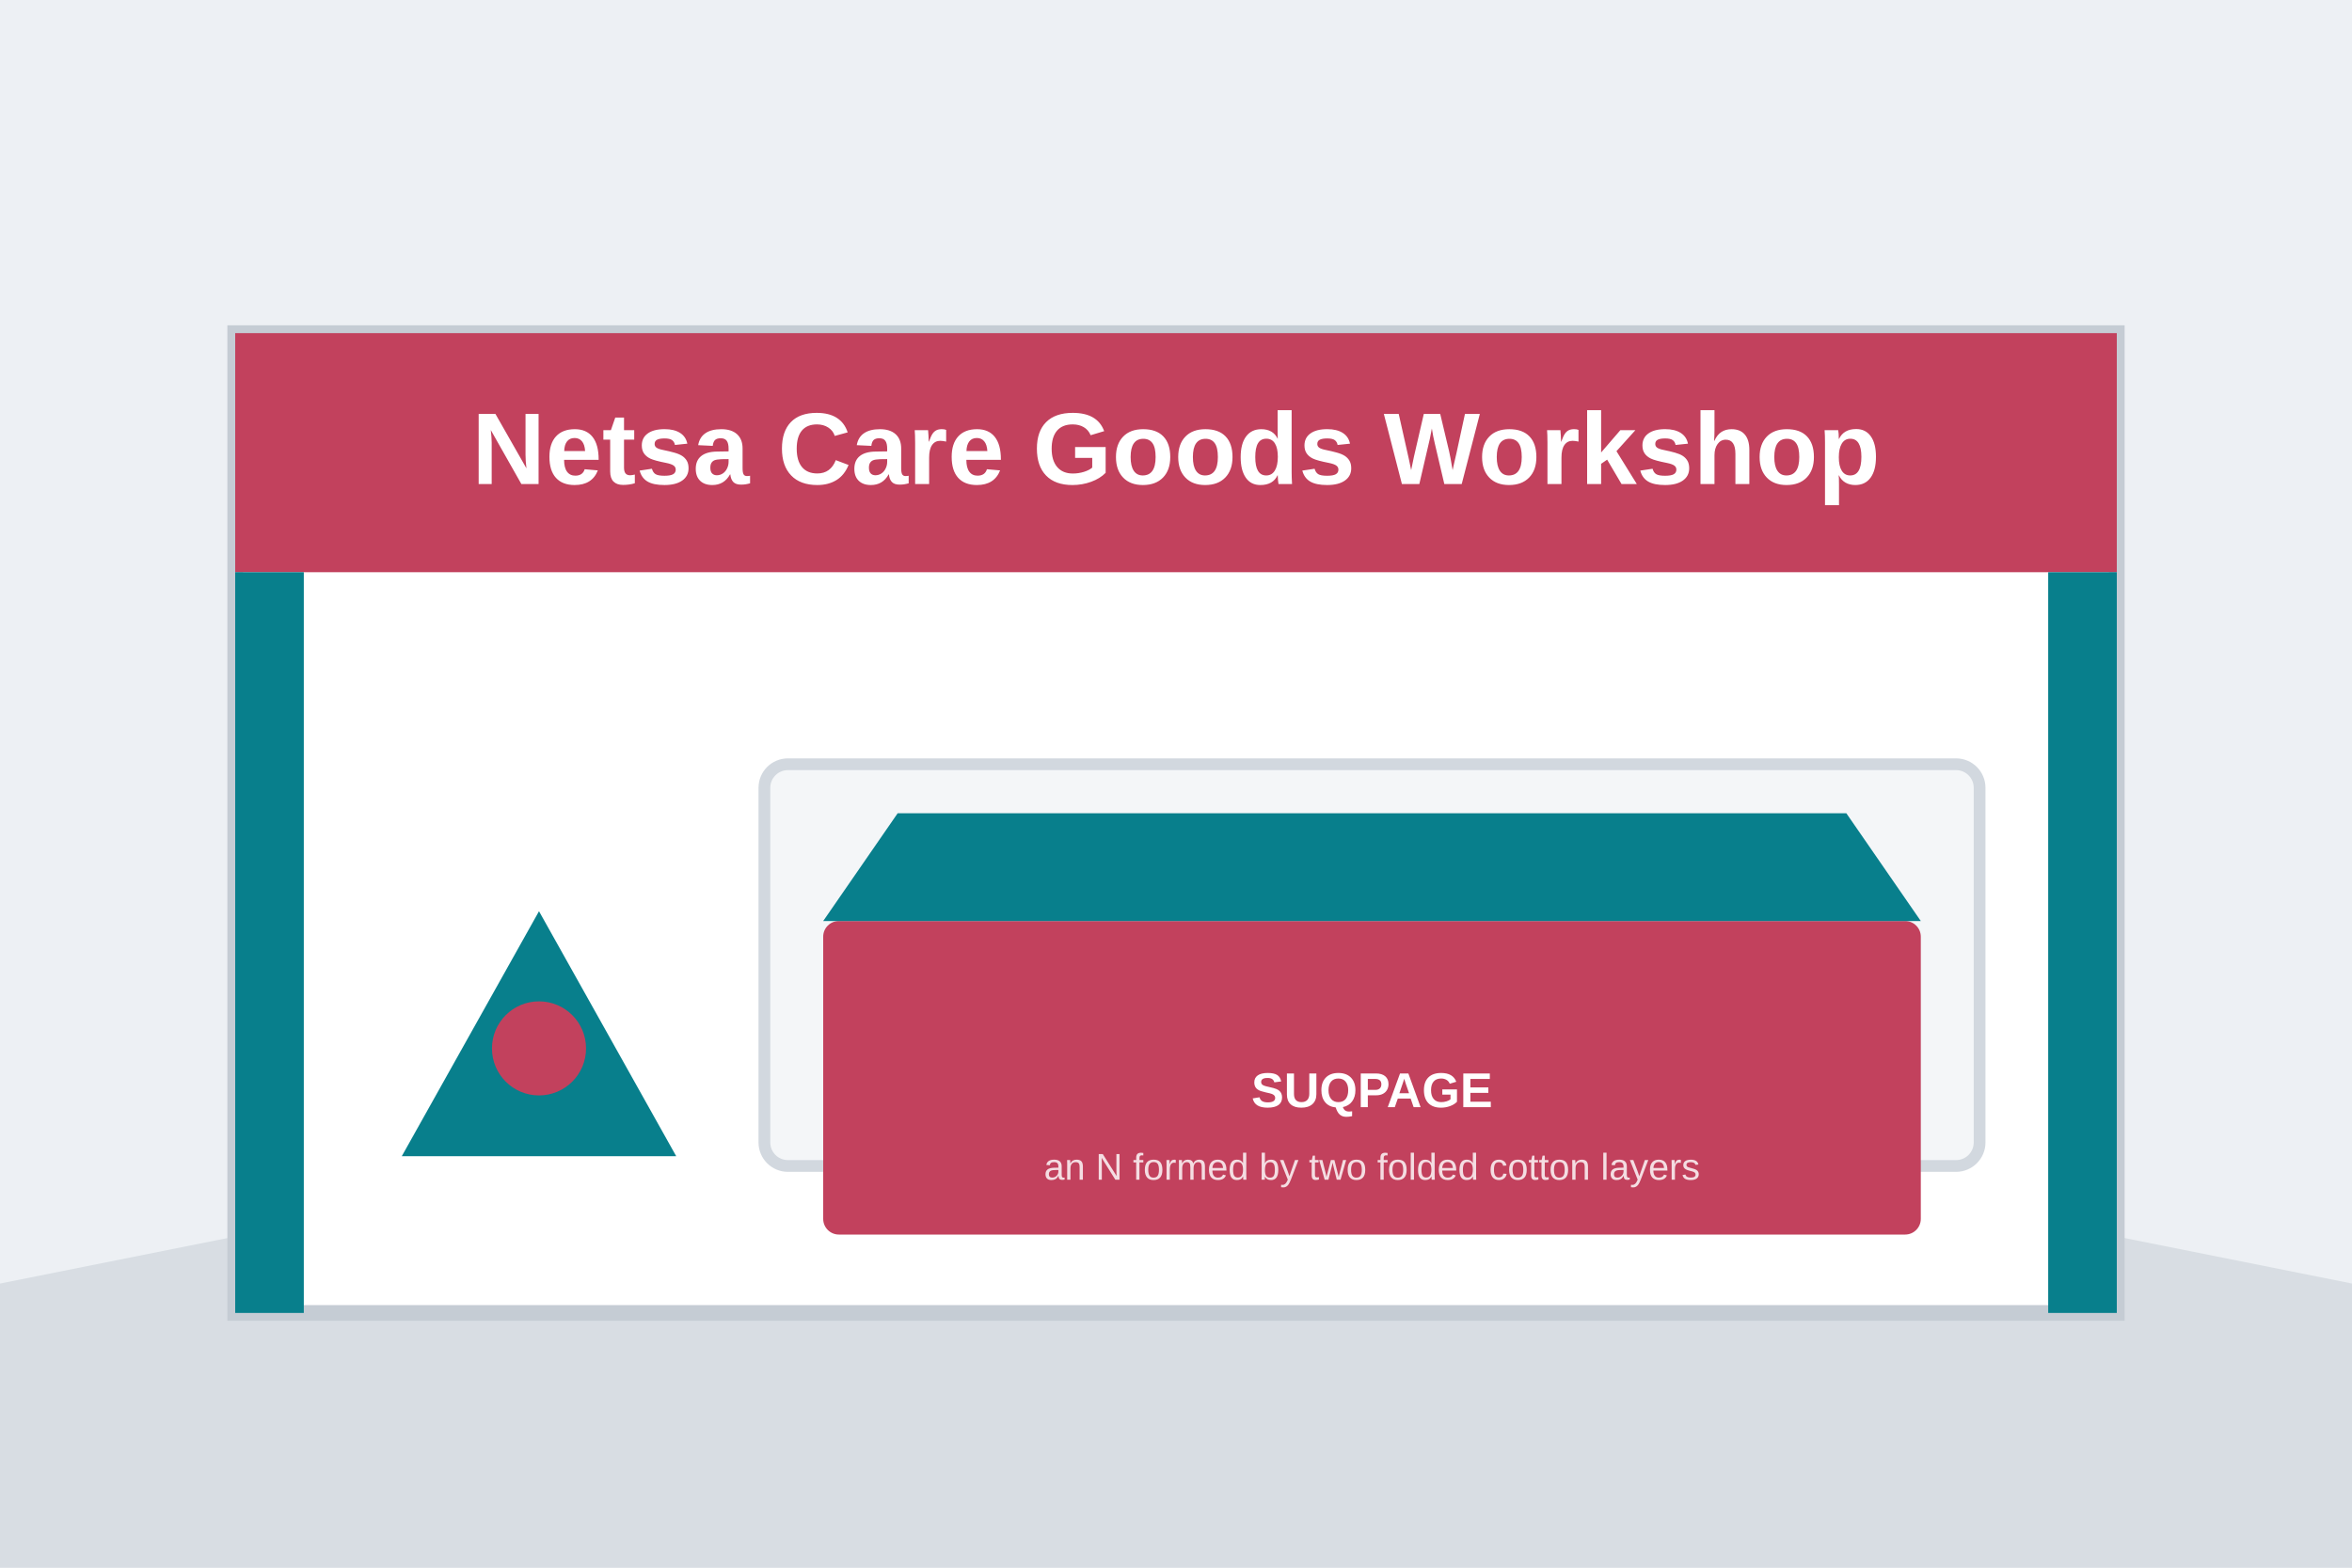
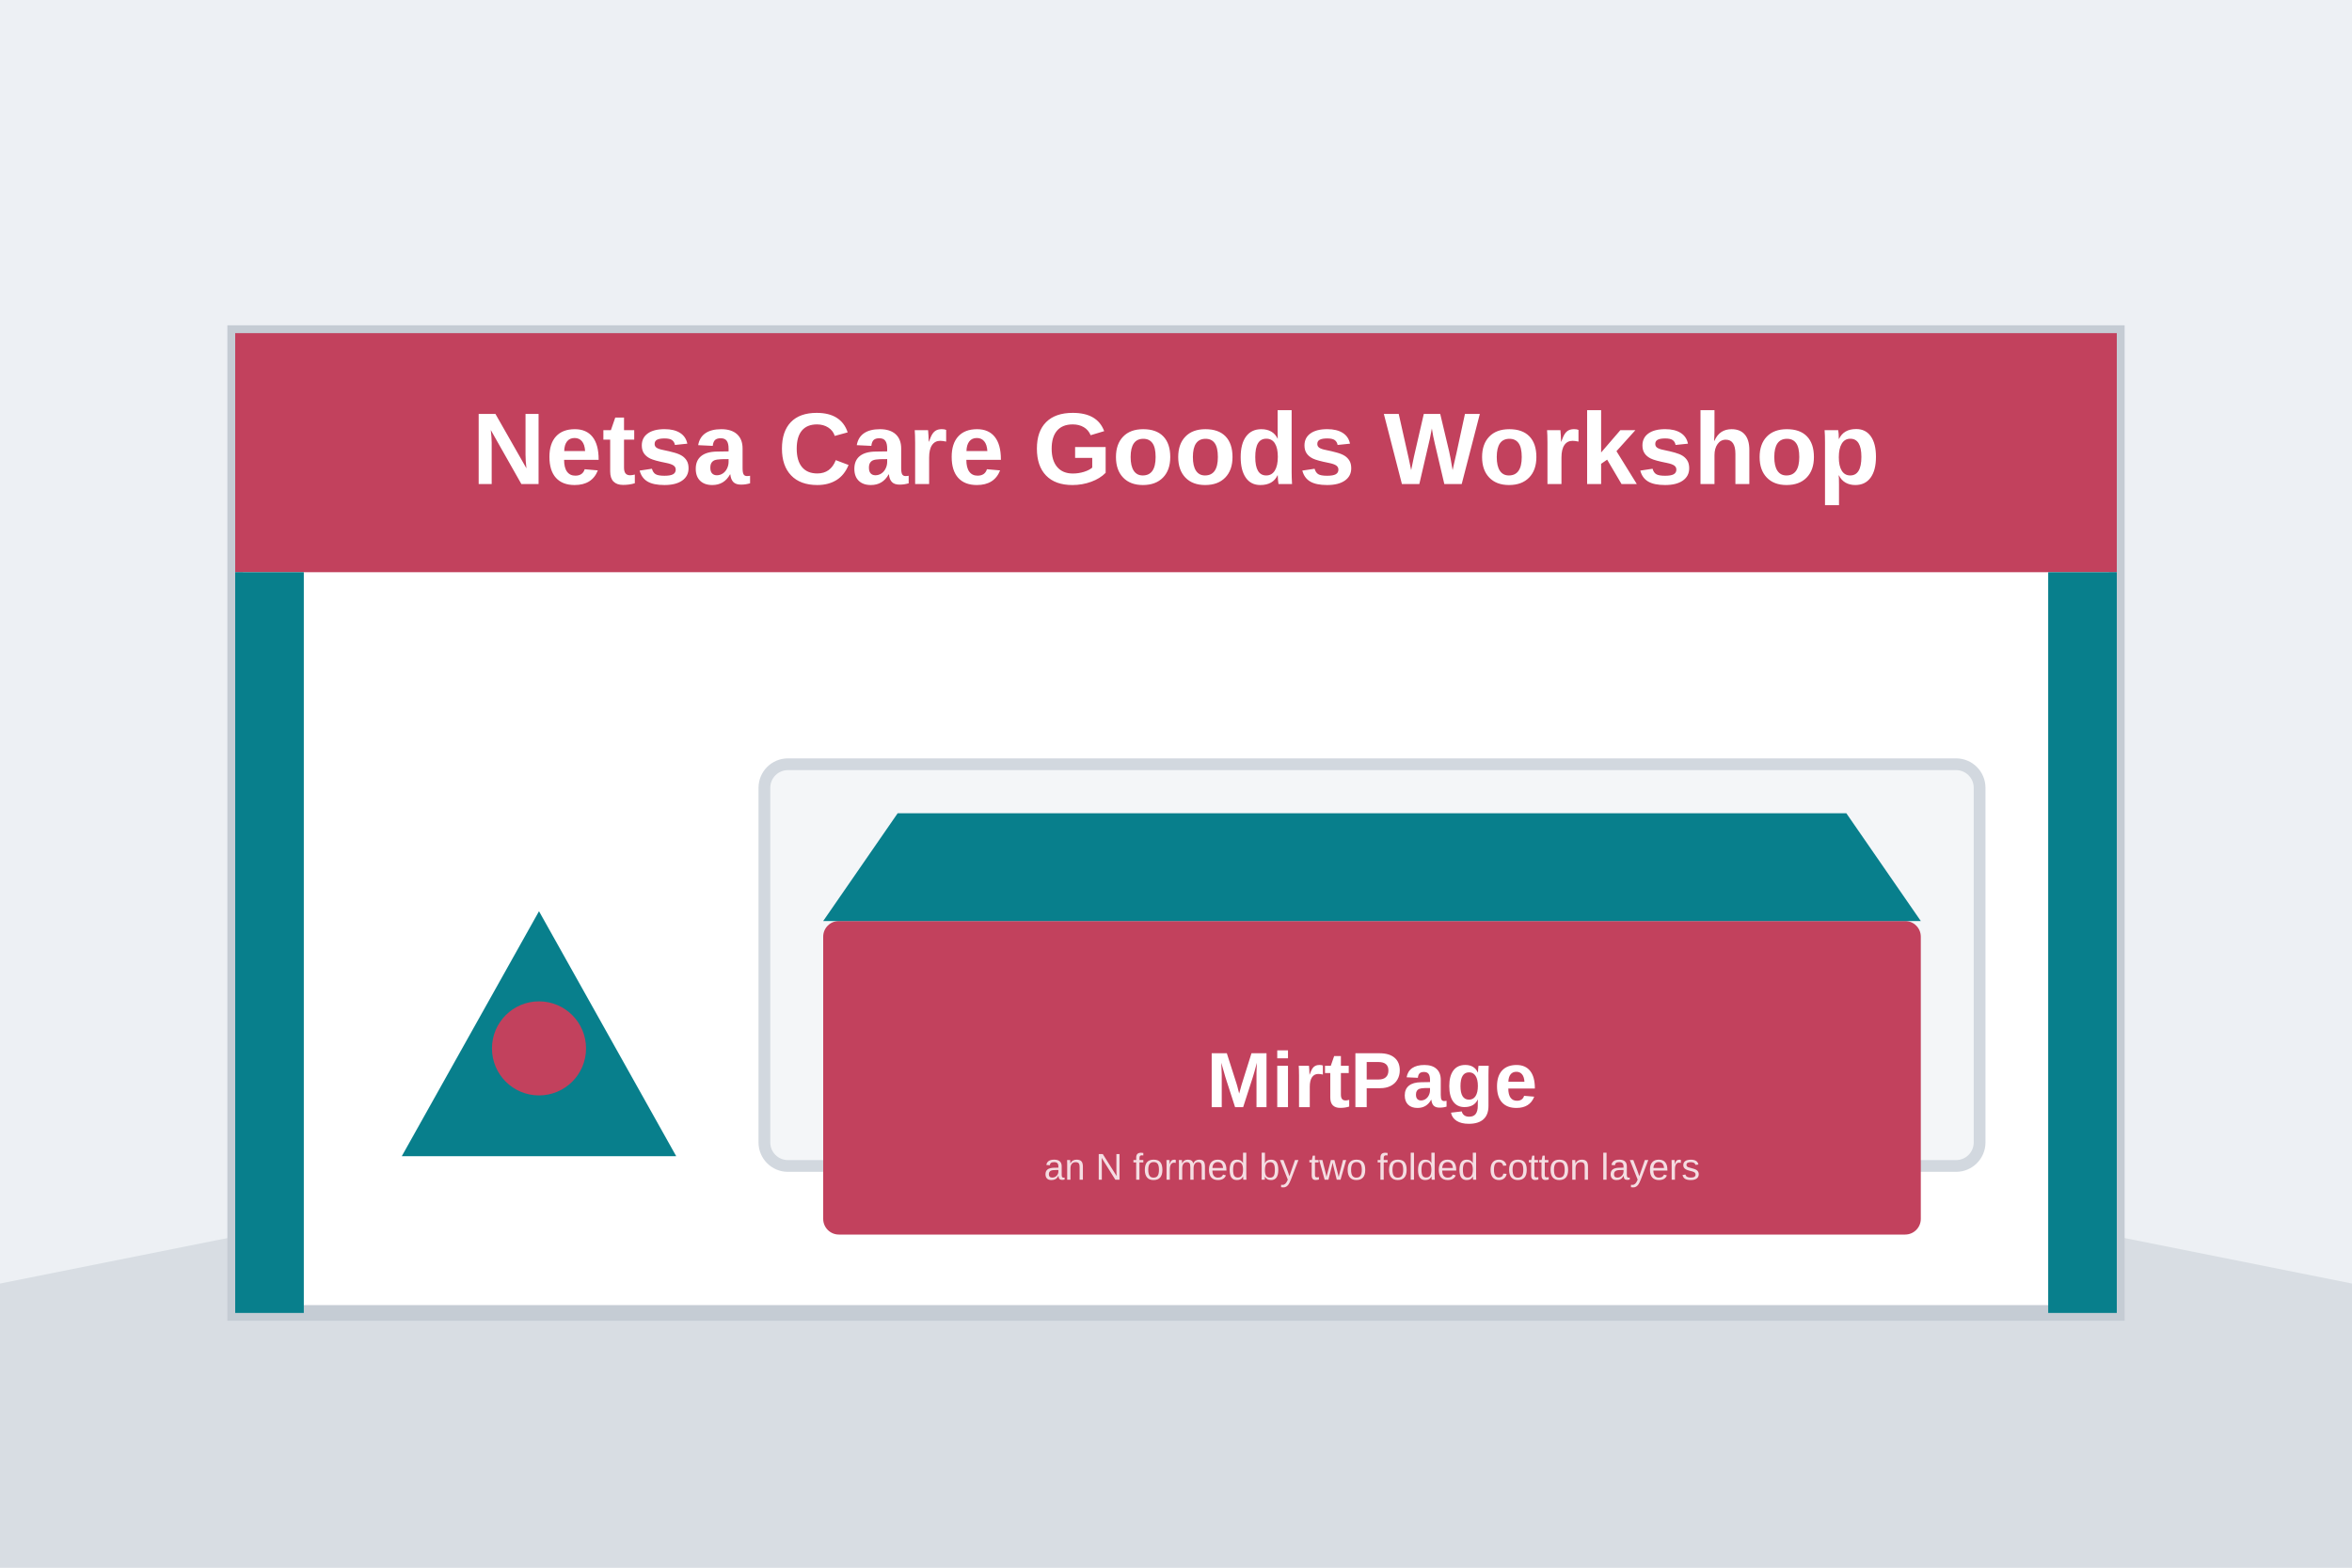
<svg xmlns="http://www.w3.org/2000/svg" viewBox="0 0 1200 800" role="img" aria-label="Illustrative booth for Netsa Care Goods Workshop">
  <rect width="1200" height="800" fill="#edf0f4" />
  <path d="M0 655L600 535l600 120v145H0z" fill="#d8dde3" />
  <path d="M120 170h960v500H120z" fill="#ffffff" stroke="#c5ccd4" stroke-width="8" />
  <path d="M120 170h960v122H120z" fill="#c2415d" />
  <path d="M120 292h35v378h-35zM1045 292h35v378h-35z" fill="#087f8c" />
  <rect x="390" y="390" width="620" height="205" rx="12" fill="#f4f6f8" stroke="#d2d8df" stroke-width="6" />
  <rect x="420" y="470" width="560" height="160" rx="8" fill="#c2415d" />
  <path d="M420 470h560l-38-55H458z" fill="#087f8c" />
  <path d="M205 590l70-125 70 125z" fill="#087f8c" />
  <circle cx="275" cy="535" r="24" fill="#c2415d" />
  <text x="600" y="247" text-anchor="middle" font-family="Arial, Helvetica, sans-serif" font-size="52" font-weight="800" fill="#ffffff">Netsa Care Goods Workshop</text>
-   <text x="700" y="565" text-anchor="middle" font-family="Arial, Helvetica, sans-serif" font-size="25" font-weight="700" fill="#ffffff">SUQPAGE</text>
+   <text x="700" y="565" text-anchor="middle" font-family="Arial, Helvetica, sans-serif" font-size="40" font-weight="700" fill="#ffffff">MirtPage</text>
  <text x="700" y="602" text-anchor="middle" font-family="Arial, Helvetica, sans-serif" font-size="19" fill="#ffffff" opacity=".82">an N formed by two folded cotton layers</text>
</svg>
